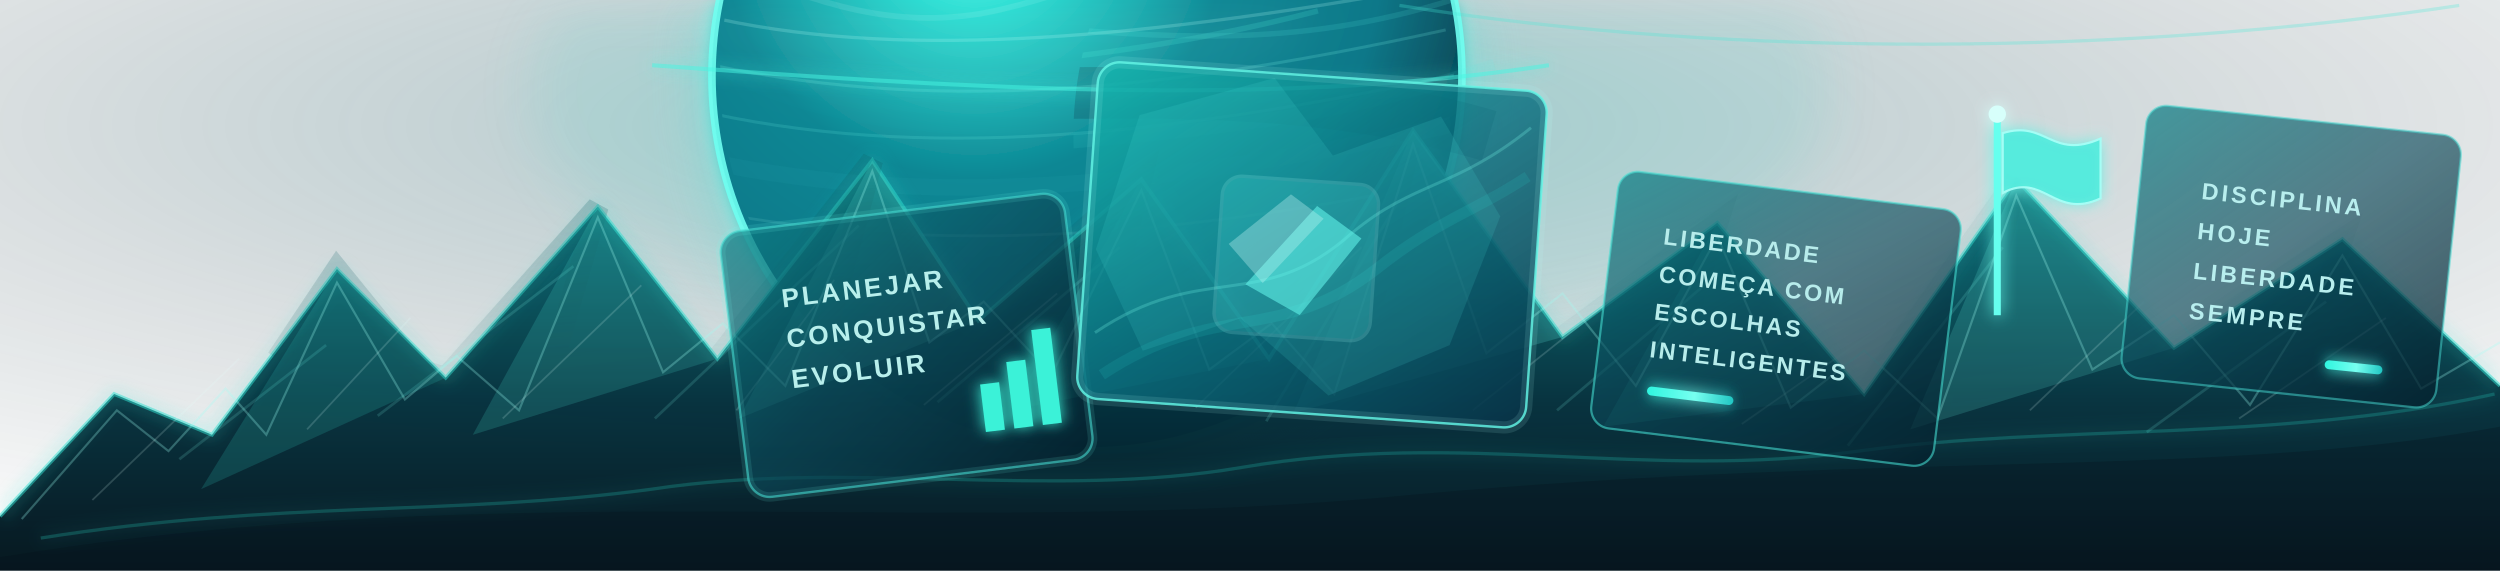
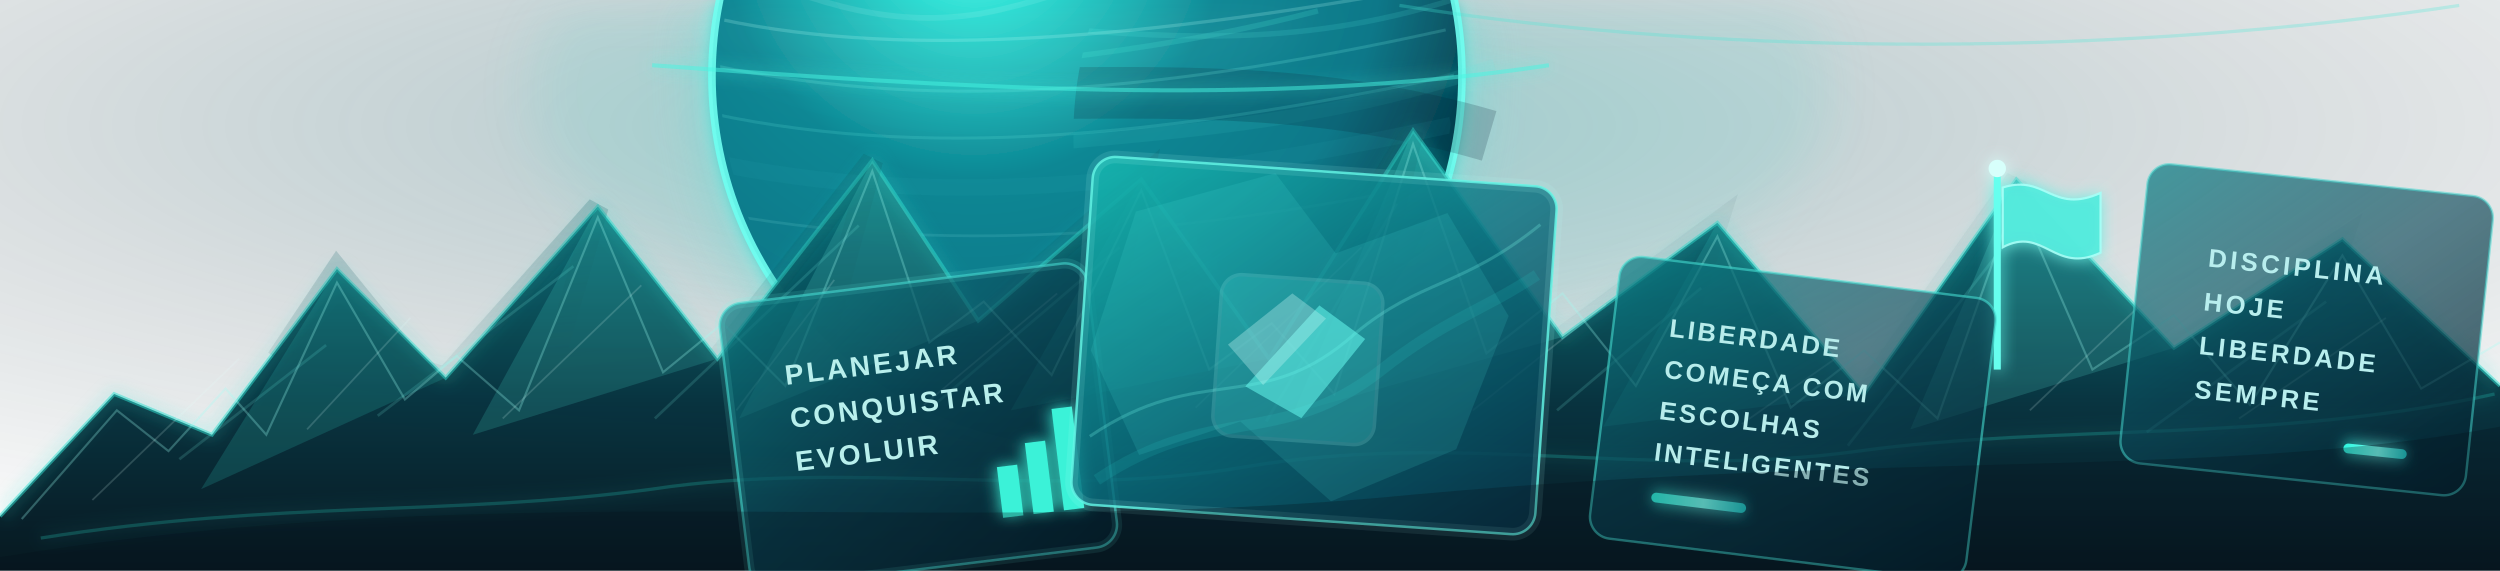
<svg xmlns="http://www.w3.org/2000/svg" width="920" height="210" viewBox="0 0 920 210" role="img" aria-label="Cenário futurista MEG">
  <defs>
    <radialGradient id="space" cx="45%" cy="22%" r="88%">
      <stop offset="0" stop-color="#0b6970" stop-opacity=".35" />
      <stop offset=".52" stop-color="#052a35" stop-opacity=".15" />
      <stop offset="1" stop-color="#03131c" stop-opacity="0" />
    </radialGradient>
    <radialGradient id="planet" cx="35%" cy="30%" r="70%">
      <stop offset="0" stop-color="#7ffff2" />
      <stop offset=".16" stop-color="#2edfd4" />
      <stop offset=".48" stop-color="#0d8794" />
      <stop offset=".78" stop-color="#087889" />
      <stop offset="1" stop-color="#064453" />
    </radialGradient>
    <linearGradient id="mount" x1="0" y1="0" x2="0" y2="1">
      <stop offset="0" stop-color="#138f91" />
      <stop offset=".26" stop-color="#08606a" />
      <stop offset=".62" stop-color="#04303c" />
      <stop offset="1" stop-color="#02131c" />
    </linearGradient>
    <linearGradient id="mountHi" x1="0" y1="0" x2="1" y2="1">
      <stop offset="0" stop-color="#38e9db" stop-opacity=".75" />
      <stop offset=".14" stop-color="#0d6a70" stop-opacity=".4" />
      <stop offset=".5" stop-color="#082d38" stop-opacity=".08" />
      <stop offset="1" stop-color="#061b26" stop-opacity="0" />
    </linearGradient>
    <linearGradient id="glass" x1="0" y1="0" x2="1" y2="1">
      <stop offset="0" stop-color="#0b7d84" stop-opacity=".72" />
      <stop offset=".45" stop-color="#0b4959" stop-opacity=".65" />
      <stop offset="1" stop-color="#041f2c" stop-opacity=".76" />
    </linearGradient>
    <linearGradient id="glassMain" x1="0" y1="0" x2="1" y2="1">
      <stop offset="0" stop-color="#16b7b0" stop-opacity=".9" />
      <stop offset=".5" stop-color="#0a6e7e" stop-opacity=".82" />
      <stop offset="1" stop-color="#073145" stop-opacity=".92" />
    </linearGradient>
    <linearGradient id="edge" x1="0" y1="0" x2="1" y2="0">
      <stop offset="0" stop-color="#2ff5df" />
      <stop offset=".55" stop-color="#77fff0" />
      <stop offset="1" stop-color="#21c6c3" />
    </linearGradient>
    <filter id="glow" x="-80%" y="-80%" width="260%" height="260%">
      <feGaussianBlur stdDeviation="3" result="b" />
      <feMerge>
        <feMergeNode in="b" />
        <feMergeNode in="SourceGraphic" />
      </feMerge>
    </filter>
    <filter id="soft" x="-40%" y="-40%" width="180%" height="180%">
      <feGaussianBlur stdDeviation="9" />
    </filter>
    <clipPath id="planetClip">
      <circle cx="400" cy="28" r="135" />
    </clipPath>
  </defs>
  <rect width="920" height="210" fill="url(#space)" />
  <ellipse cx="434" cy="34" rx="240" ry="100" fill="#18cabe" opacity=".10" filter="url(#soft)" />
  <circle cx="400" cy="28" r="146" fill="#31e9db" opacity=".22" filter="url(#soft)" />
  <circle cx="400" cy="28" r="138" fill="url(#planet)" opacity="1" stroke="#6ffff1" stroke-width="2.8" stroke-opacity=".90" filter="url(#glow)" />
  <g clip-path="url(#planetClip)" opacity=".68" transform="translate(130 22)">
    <path d="M120 35 C185 -5 248 10 355 -18" fill="none" stroke="#4cf2df" stroke-width="2" opacity=".25" />
    <path d="M120 62 C210 18 305 42 420 2" fill="none" stroke="#58eedf" stroke-width="5" opacity=".12" />
    <path d="M120 -8 C207 32 302 -6 418 28" fill="none" stroke="#031e2e" stroke-width="19" opacity=".28" />
    <path d="M120 6 C214 -42 295 18 416 -26" fill="none" stroke="#60fff0" stroke-width="2" opacity=".18" />
  </g>
  <g clip-path="url(#planetClip)" opacity=".46">
    <path d="M252 4 C320 22 405 16 510 -2" fill="none" stroke="#b9fff8" stroke-width="1.2" opacity=".45" />
    <path d="M245 20 C332 42 419 36 532 11" fill="none" stroke="#84fff2" stroke-width="1.1" opacity=".38" />
    <path d="M246 38 C330 60 421 52 538 27" fill="none" stroke="#6ef4e7" stroke-width="1.1" opacity=".34" />
    <path d="M250 57 C342 79 430 68 534 46" fill="none" stroke="#33b9bc" stroke-width="6" opacity=".17" />
    <path d="M252 76 C338 94 424 88 521 69" fill="none" stroke="#9ffff6" stroke-width="1" opacity=".25" />
    <path d="M265 -14 C303 3 330 10 361 5 C388 0 411 -11 439 -18" fill="none" stroke="#d4fffb" stroke-width="2.1" opacity=".24" />
  </g>
  <ellipse cx="370" cy="-3" rx="116" ry="42" fill="#d7fffb" opacity=".055" filter="url(#soft)" />
  <path transform="translate(130 20)" d="M110 4 C220 12 335 20 440 4" fill="none" stroke="#47f5e1" stroke-width="1.5" opacity=".55" filter="url(#glow)" />
  <path d="M515 2 C640 22 786 20 905 2" fill="none" stroke="#44e9d6" stroke-width="1.2" opacity=".28" />
  <g opacity=".98">
    <path d="M0 190 L42 145 L78 160 L124 99 L164 139 L220 76 L264 132 L321 59 L360 118 L420 66 L467 132 L520 48 L575 124 L632 82 L686 145 L742 66 L800 128 L862 88 L920 142 L920 210 L0 210 Z" fill="url(#mount)" />
    <path d="M0 190 L42 145 L78 160 L124 99 L164 139 L220 76 L264 132 L321 59 L360 118 L420 66 L467 132 L520 48 L575 124 L632 82 L686 145 L742 66 L800 128 L862 88 L920 142" fill="none" stroke="#2fddcf" stroke-width="1.4" opacity=".56" filter="url(#glow)" />
    <path d="M102 132 L124 99 L154 136 L164 139 L220 76 L204 132 L264 132 L321 59 L301 134 L360 118 L420 66 L402 138 L467 132 L520 48 L500 134 L575 124 L632 82 L612 145 L686 145 L742 66 L723 145 L800 128 L862 88 L842 147" fill="none" stroke="url(#mountHi)" stroke-width="8" opacity=".65" />
    <path d="M66 169 L120 127 M139 153 L211 98 M241 154 L316 83 M345 148 L412 91 M466 155 L514 75 M573 151 L626 106 M680 164 L737 91 M790 159 L856 111" stroke="#7ffff0" stroke-width="1" opacity=".15" />
    <path d="M74 180 L124 99 L164 139 Z" fill="#2bc8bd" opacity=".18" />
    <path d="M174 160 L220 76 L264 132 Z" fill="#49e7d8" opacity=".17" />
    <path d="M272 154 L321 59 L360 118 Z" fill="#6af7e7" opacity=".16" />
    <path d="M372 151 L420 66 L467 132 Z" fill="#36d7cb" opacity=".16" />
    <path d="M476 152 L520 48 L575 124 Z" fill="#5ef4e3" opacity=".19" />
    <path d="M590 157 L632 82 L686 145 Z" fill="#34d8cd" opacity=".16" />
    <path d="M703 158 L742 66 L800 128 Z" fill="#61f4e4" opacity=".17" />
    <path d="M8 191 L43 151 L62 166 L83 143 L98 160 L124 104 L149 147 L168 131 L191 151 L220 80 L244 137 L266 119 L289 142 L321 63 L342 126 L362 111 L387 138 L420 70 L445 136 L468 119 L491 145 L520 53 L547 130 L575 108 L602 142 L632 87 L659 150 L686 129 L713 154 L742 72 L770 136 L800 116 L828 149 L862 94 L891 143 L920 126" fill="none" stroke="#9dfff4" stroke-width=".8" opacity=".28" />
    <path d="M34 184 L88 132 M113 158 L151 117 M185 154 L236 105 M271 151 L307 103 M340 149 L389 108 M440 150 L501 91 M542 151 L591 112 M641 156 L694 119 M747 151 L789 111 M824 154 L878 117" fill="none" stroke="#e4fffc" stroke-width=".65" opacity=".17" />
    <path d="M15 198 C103 184 166 190 240 180 C312 169 387 184 457 172 C539 158 605 177 684 166 C756 156 837 163 918 145" fill="none" stroke="#2cf5df" stroke-width="1.2" opacity=".22" filter="url(#glow)" />
  </g>
-   <g transform="translate(735 42)" filter="url(#glow)">
+   <g transform="translate(735 62)" filter="url(#glow)">
    <line x1="0" y1="0" x2="0" y2="74" stroke="#66ffee" stroke-width="2.6" />
    <path d="M2 7 C18 2 20 17 38 9 L38 31 C21 39 17 21 2 29 Z" fill="#55eadd" opacity=".92" stroke="#a5fff7" stroke-width=".8" />
    <circle cx="0" cy="0" r="3.2" fill="#d7fffb" />
  </g>
-   <g transform="translate(270 77) scale(.88) rotate(-7 80 58)">
+   <g transform="translate(270 103) scale(.94) rotate(-7 80 58)">
    <rect x="0" y="0" width="145" height="112" rx="9" fill="url(#glass)" stroke="#41d8cf" stroke-opacity=".58" />
    <rect x="0" y="0" width="145" height="112" rx="9" fill="none" stroke="#6effeb" stroke-opacity=".12" stroke-width="4" />
    <text x="23" y="34" fill="#b8efec" font-size="11" font-family="Arial,Helvetica,sans-serif" font-weight="700" letter-spacing="1.2">PLANEJAR</text>
    <text x="23" y="51" fill="#b8efec" font-size="11" font-family="Arial,Helvetica,sans-serif" font-weight="700" letter-spacing="1.2">CONQUISTAR</text>
    <text x="23" y="68" fill="#b8efec" font-size="11" font-family="Arial,Helvetica,sans-serif" font-weight="700" letter-spacing="1.2">EVOLUIR</text>
    <g transform="translate(101 76)" fill="#3af2d8" filter="url(#glow)">
      <rect width="8" height="20" />
      <rect x="12" y="-8" width="8" height="28" />
      <rect x="24" y="-20" width="8" height="40" />
    </g>
  </g>
-   <g transform="translate(400 28) scale(.90) rotate(4 92 69)">
+   <g transform="translate(398 63) scale(.93) rotate(4 92 69)">
    <rect x="0" y="0" width="184" height="138" rx="9" fill="url(#glassMain)" stroke="#58f4e3" stroke-opacity=".82" />
    <path d="M6 111 C48 78 73 99 108 63 C132 40 149 42 178 15" fill="none" stroke="#7effef" stroke-width="1.2" opacity=".24" />
    <path d="M10 128 C54 94 81 111 119 77 C143 55 157 51 178 35" fill="none" stroke="#26d8cf" stroke-width="4.5" opacity=".13" />
    <rect x="0" y="0" width="184" height="138" rx="9" fill="none" stroke="#b3fff8" stroke-opacity=".12" stroke-width="5" />
    <path d="M18 21 L72 2 L98 32 L141 13 L168 52 L151 106 L103 130 L65 101 L26 117 L4 77 Z" fill="#4de5df" opacity=".13" />
    <g transform="translate(54 43)" opacity=".92">
      <rect x="0" y="0" width="64" height="64" rx="8" fill="#59f3ea" opacity=".18" stroke="#a7fff7" stroke-width="1.4" />
      <path d="M12 44 L39 10 L58 22 L35 55 Z" fill="#67fff2" opacity=".58" />
      <path d="M4 28 L28 6 L42 15 L19 43 Z" fill="#d1fffb" opacity=".34" />
    </g>
  </g>
-   <g transform="translate(590 70) scale(.82) rotate(7 80 58)">
+   <g transform="translate(590 102) scale(.90) rotate(7 80 58)">
    <rect x="0" y="0" width="155" height="116" rx="9" fill="url(#glass)" stroke="#46ded3" stroke-opacity=".58" />
    <text x="23" y="31" fill="#b7eceb" font-size="10.5" font-family="Arial,Helvetica,sans-serif" font-weight="700" letter-spacing="1.1">LIBERDADE</text>
    <text x="23" y="48" fill="#b7eceb" font-size="10.5" font-family="Arial,Helvetica,sans-serif" font-weight="700" letter-spacing="1.1">COMEÇA COM</text>
    <text x="23" y="65" fill="#b7eceb" font-size="10.5" font-family="Arial,Helvetica,sans-serif" font-weight="700" letter-spacing="1.1">ESCOLHAS</text>
    <text x="23" y="82" fill="#b7eceb" font-size="10.5" font-family="Arial,Helvetica,sans-serif" font-weight="700" letter-spacing="1.1">INTELIGENTES</text>
    <rect x="24" y="95" width="39" height="4" rx="2" fill="url(#edge)" filter="url(#glow)" />
  </g>
-   <g transform="translate(785 44) scale(.82) rotate(6 71 61)">
+   <g transform="translate(785 66) scale(.90) rotate(6 71 61)">
    <rect x="0" y="0" width="142" height="123" rx="9" fill="url(#glass)" stroke="#45d7cf" stroke-opacity=".52" />
    <text x="28" y="40" fill="#b8eeee" font-size="10.5" font-family="Arial,Helvetica,sans-serif" font-weight="700" letter-spacing="1.4">DISCIPLINA</text>
    <text x="28" y="58" fill="#b8eeee" font-size="10.5" font-family="Arial,Helvetica,sans-serif" font-weight="700" letter-spacing="1.4">HOJE</text>
    <text x="28" y="76" fill="#b8eeee" font-size="10.5" font-family="Arial,Helvetica,sans-serif" font-weight="700" letter-spacing="1.4">LIBERDADE</text>
    <text x="28" y="94" fill="#b8eeee" font-size="10.5" font-family="Arial,Helvetica,sans-serif" font-weight="700" letter-spacing="1.4">SEMPRE</text>
    <rect x="91" y="106" width="26" height="4" rx="2" fill="url(#edge)" filter="url(#glow)" />
  </g>
  <path d="M0 205 C190 174 348 199 520 182 C697 166 818 176 920 157 L920 210 L0 210 Z" fill="#021018" opacity=".28" />
</svg>
